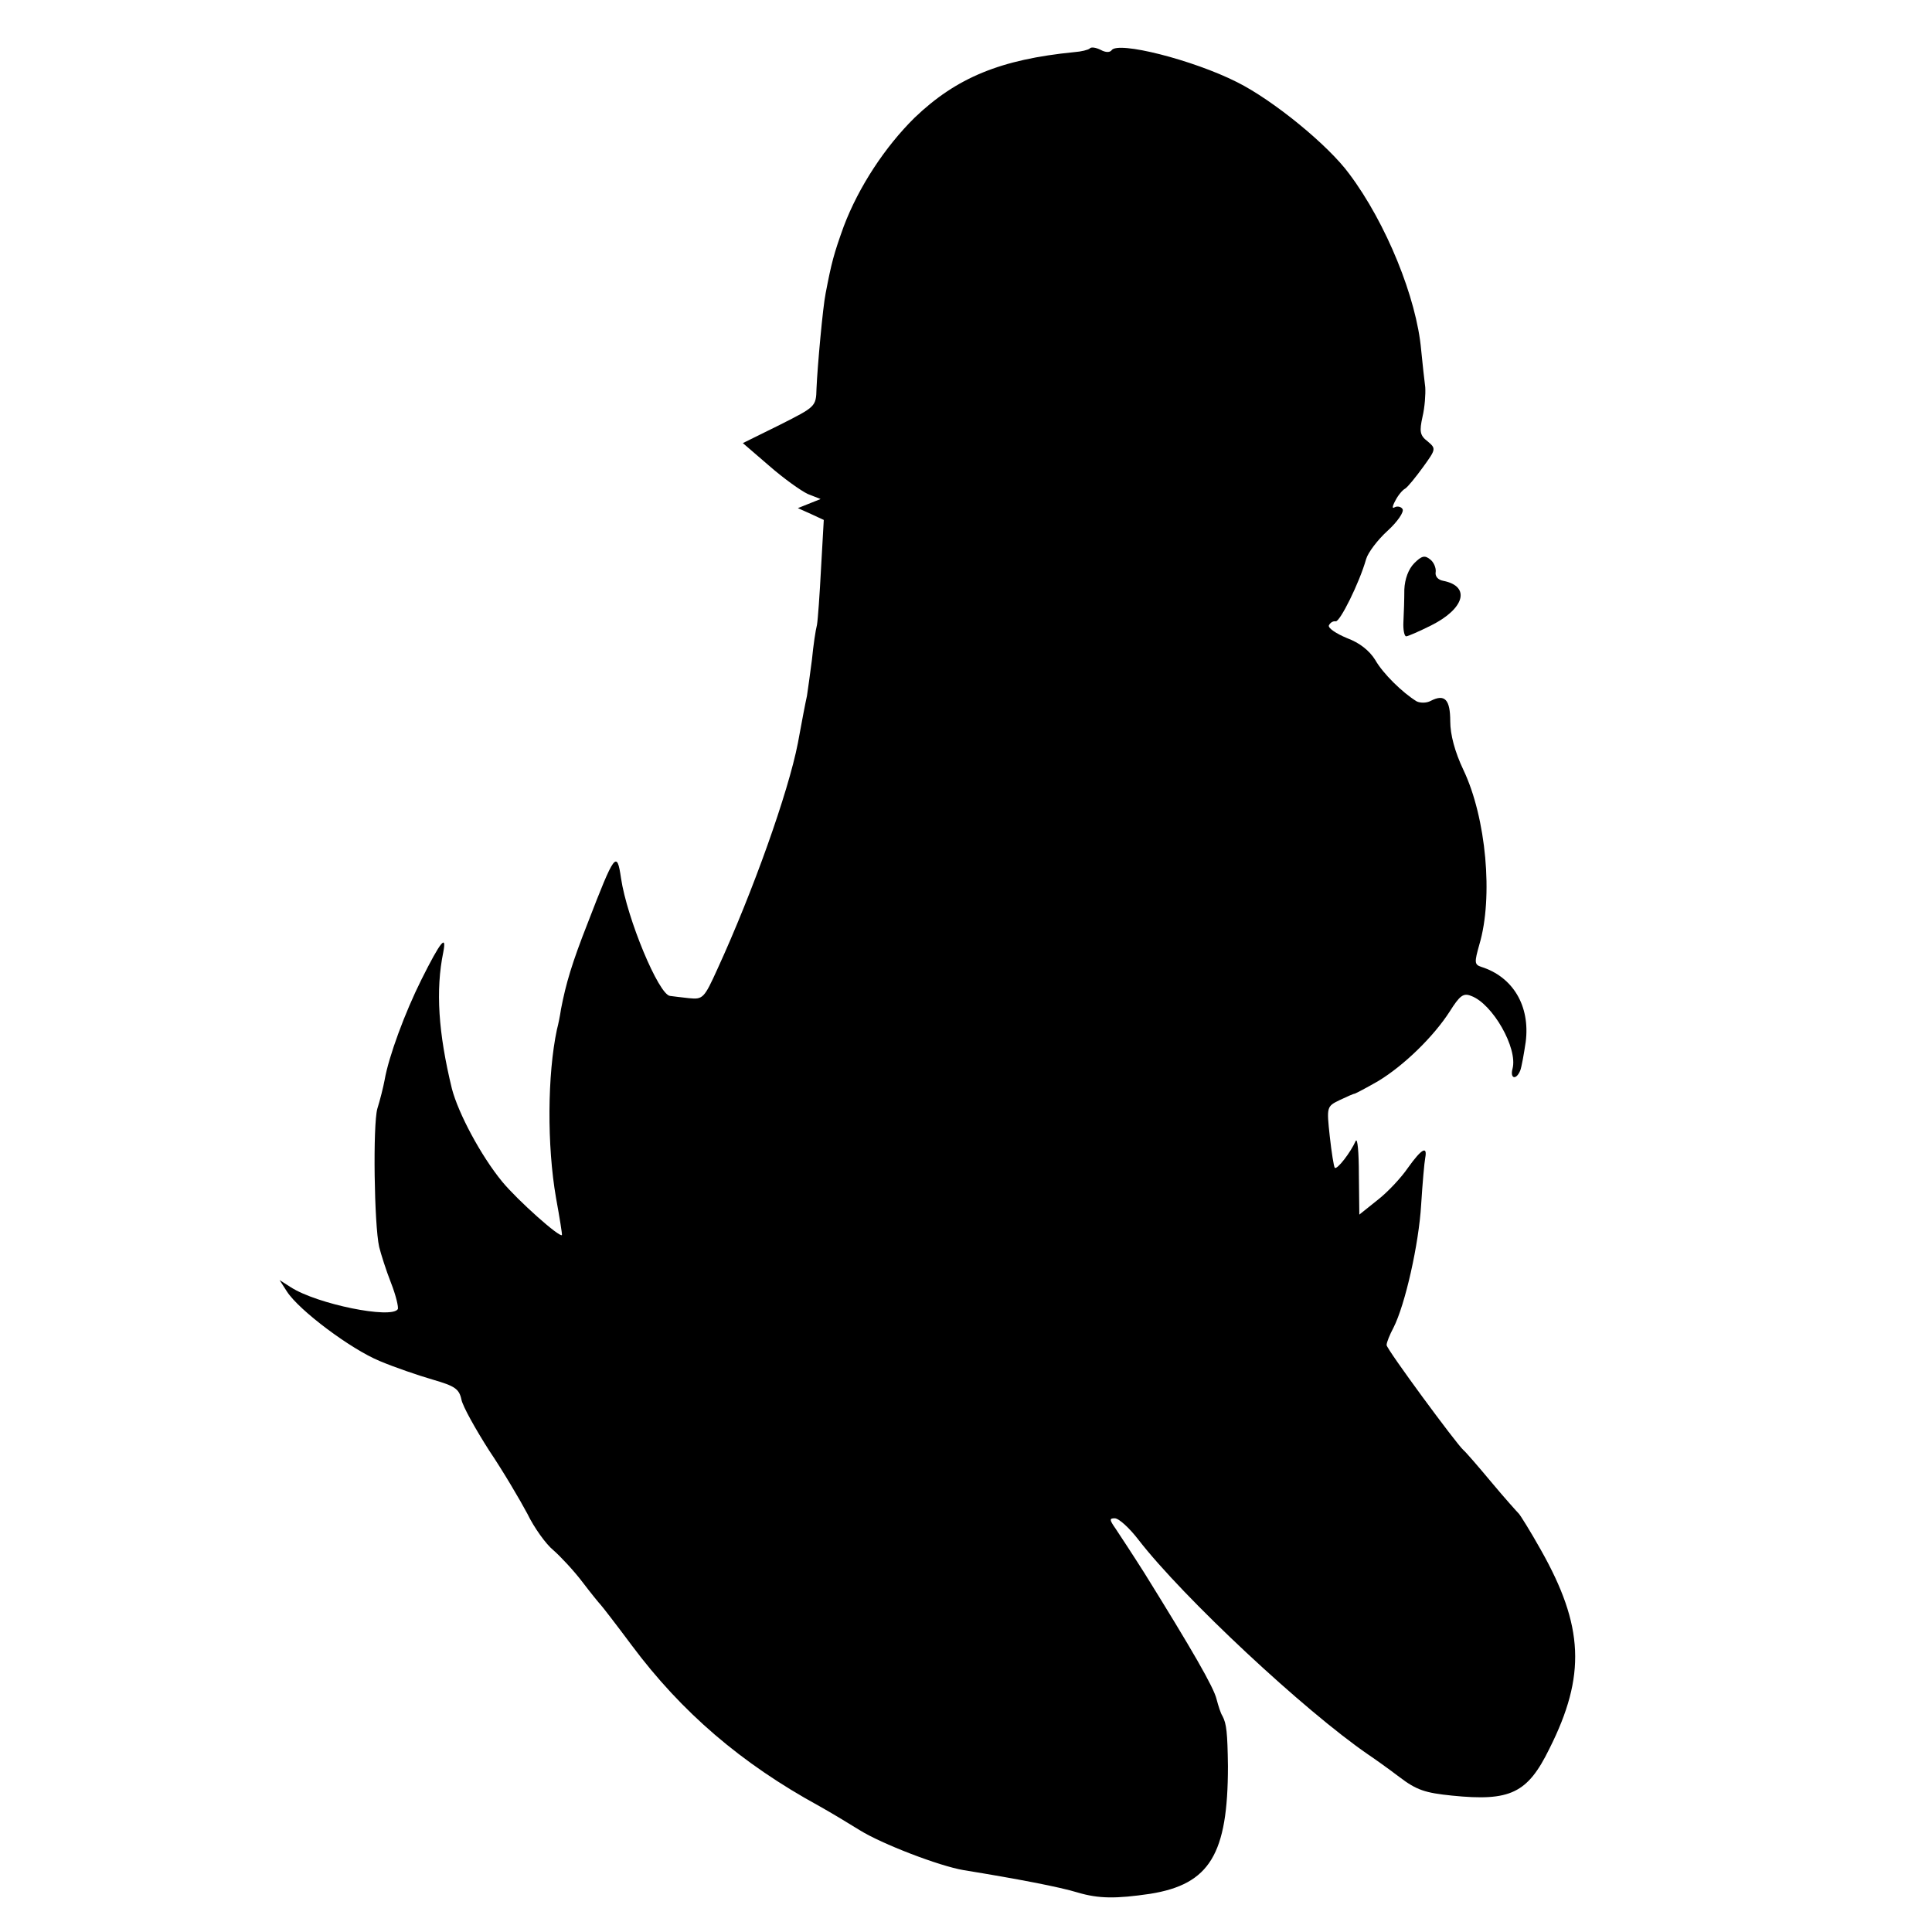
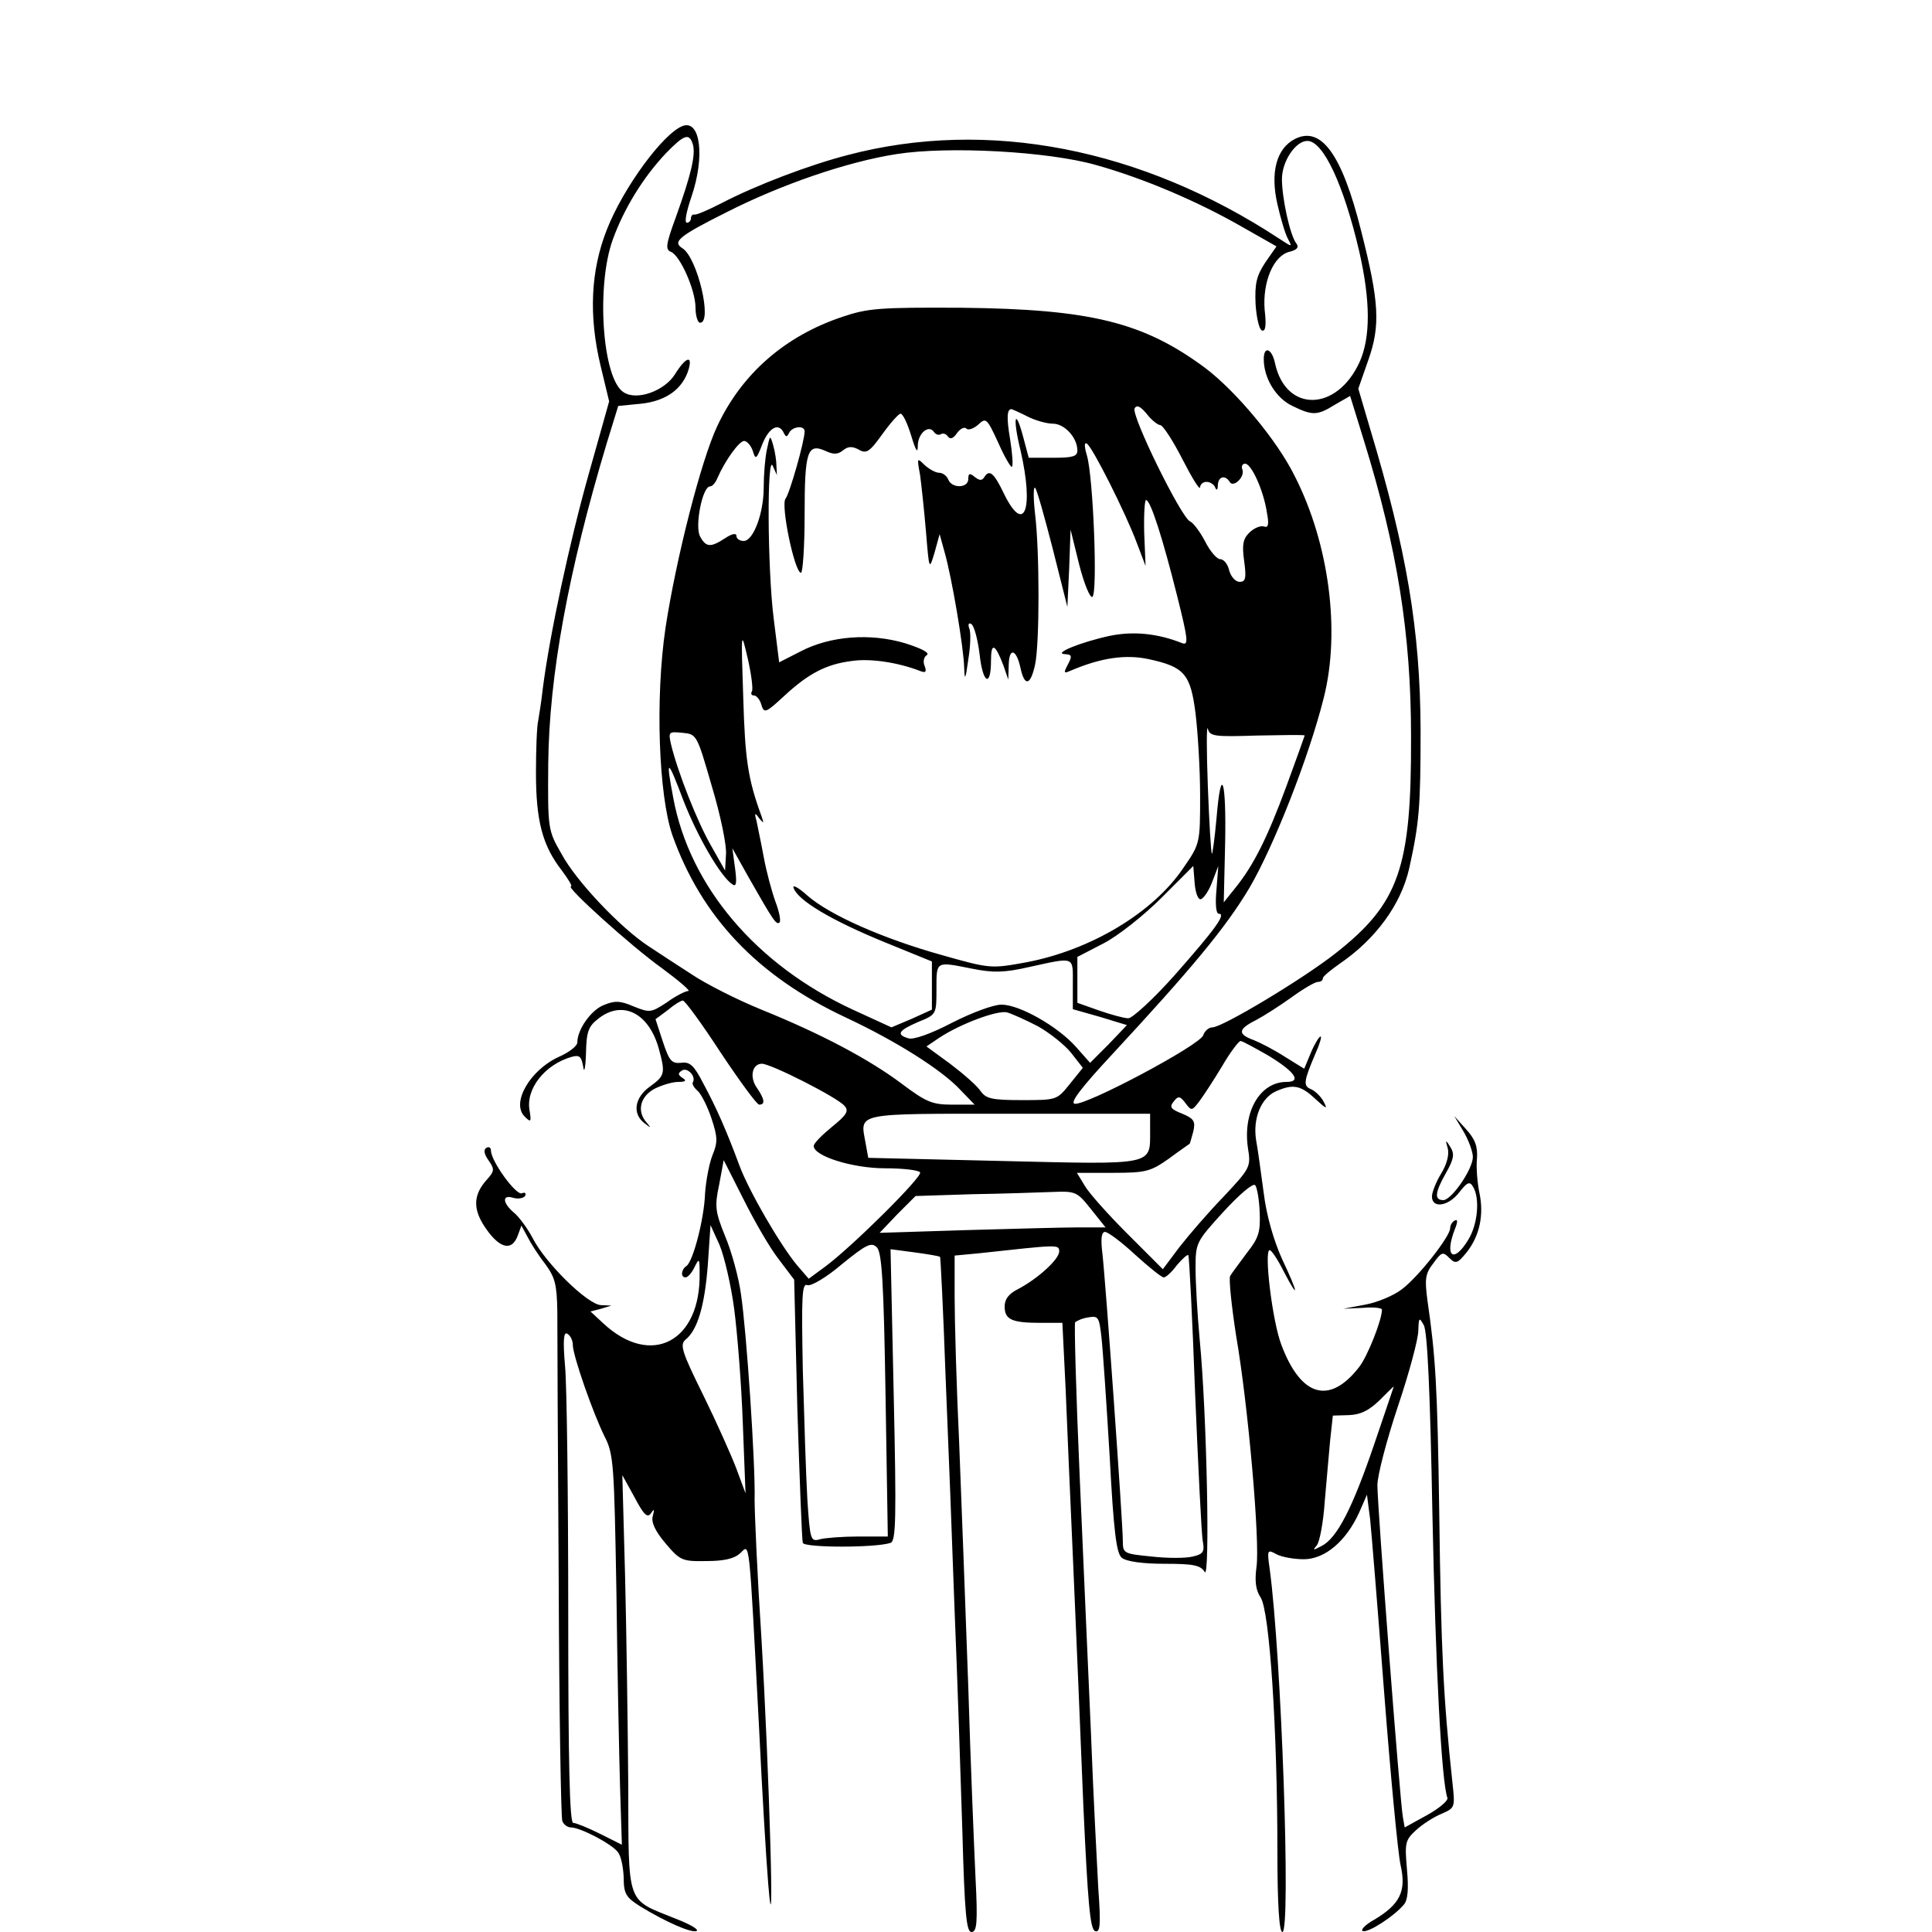
- <svg xmlns="http://www.w3.org/2000/svg" version="1.0" width="16pt" height="16pt" viewBox="0 0 16 16" preserveAspectRatio="xMidYMid meet">
-   <g transform="translate(0,16) scale(0.003765,-0.003765)" fill="#000000" stroke="none">
-     <path d="M2397 4143 c-3 -3 -19 -7 -34 -8 -162 -16 -259 -56 -351 -144 -65 -64 -123 -152 -156 -239 -22 -61 -27 -80 -40 -148 -6 -29 -18 -161 -20 -209 -1 -40 -2 -40 -81 -80 l-81 -40 58 -50 c32 -28 70 -55 85 -62 l28 -11 -25 -10 -25 -10 29 -13 28 -13 -6 -106 c-3 -58 -7 -114 -9 -125 -3 -11 -8 -45 -11 -76 -4 -31 -9 -67 -11 -80 -3 -13 -12 -60 -20 -104 -21 -108 -99 -327 -177 -497 -29 -64 -32 -67 -62 -64 -17 2 -36 4 -42 5 -25 2 -95 171 -108 259 -9 62 -14 55 -73 -98 -35 -89 -48 -133 -59 -190 -2 -14 -6 -34 -9 -45 -21 -99 -22 -255 -2 -370 8 -44 14 -81 13 -82 -5 -6 -97 76 -131 117 -47 57 -97 151 -111 205 -30 123 -36 217 -19 300 8 41 -6 24 -48 -60 -36 -72 -72 -169 -81 -221 -3 -16 -10 -44 -16 -63 -10 -36 -7 -255 4 -304 4 -16 15 -51 26 -79 11 -28 17 -54 15 -58 -14 -22 -177 11 -235 48 l-25 16 16 -25 c27 -42 141 -127 204 -153 33 -14 86 -32 117 -41 48 -14 58 -20 63 -44 3 -15 31 -65 61 -112 31 -46 68 -109 84 -139 15 -31 41 -67 57 -80 16 -14 45 -45 64 -70 19 -25 37 -47 40 -50 3 -3 34 -43 69 -90 109 -146 240 -259 412 -353 25 -14 65 -38 89 -53 48 -30 175 -79 229 -88 117 -19 211 -37 250 -49 47 -14 85 -14 160 -3 131 21 171 87 171 281 -1 73 -3 93 -12 110 -4 6 -9 22 -13 37 -6 26 -54 109 -159 278 -26 41 -55 85 -63 97 -14 20 -14 23 -2 23 9 0 32 -21 52 -47 99 -128 366 -377 506 -473 12 -8 43 -30 68 -49 38 -29 57 -35 116 -41 128 -13 166 5 214 103 81 161 76 270 -19 438 -23 41 -45 76 -48 79 -3 3 -31 34 -61 70 -30 36 -57 67 -61 70 -15 13 -169 222 -169 231 0 6 7 23 15 38 26 51 56 185 61 271 3 47 7 93 9 103 5 27 -8 20 -38 -22 -15 -22 -45 -54 -67 -71 l-40 -32 -1 89 c0 48 -3 81 -7 73 -11 -25 -41 -64 -46 -59 -2 2 -7 33 -11 69 -7 65 -7 66 22 80 15 7 30 14 33 14 3 1 26 13 52 28 56 34 121 97 157 153 22 35 30 41 47 34 47 -17 103 -115 91 -160 -6 -22 8 -26 17 -4 3 8 8 36 12 63 10 79 -28 143 -98 165 -15 5 -15 10 -4 49 31 104 15 279 -35 384 -19 40 -29 78 -29 107 0 48 -12 61 -43 45 -9 -5 -23 -5 -31 -1 -31 19 -74 61 -91 91 -13 21 -35 38 -62 48 -24 10 -42 22 -40 28 3 6 9 10 15 9 9 -2 52 84 67 137 4 14 25 42 47 62 22 20 37 42 33 48 -3 5 -11 7 -17 4 -6 -4 -6 1 1 14 6 12 16 24 22 27 6 4 23 25 39 47 29 40 29 41 10 57 -17 13 -18 22 -11 54 5 21 7 50 6 65 -2 15 -6 52 -9 82 -10 114 -77 279 -158 387 -46 63 -167 162 -247 202 -97 49 -263 91 -276 70 -4 -5 -13 -5 -24 1 -10 5 -21 7 -24 3z" />
-     <path d="M3111 3011 c-13 -13 -21 -35 -22 -58 0 -21 -1 -53 -2 -71 -1 -17 2 -32 6 -32 4 0 29 11 55 24 74 37 87 86 27 98 -12 2 -19 10 -17 20 1 8 -4 21 -12 27 -12 10 -19 8 -35 -8z" />
+ <svg xmlns="http://www.w3.org/2000/svg" version="1.0" width="425pt" height="425pt" viewBox="0 0 425 425" preserveAspectRatio="xMidYMid meet">
+   <g transform="translate(0,425) scale(0.1,-0.1)" fill="#000000" stroke="none">
+     <path d="M1502 3973 c-43 -16 -131 -136 -167 -228 -36 -91 -40 -190 -14 -299 l19 -79 -45 -160 c-42 -149 -86 -354 -101 -472 -3 -27 -8 -59 -10 -70 -3 -11 -5 -63 -5 -115 0 -105 14 -160 57 -215 14 -19 24 -35 20 -35 -13 0 132 -131 199 -179 38 -28 65 -51 59 -51 -6 0 -28 -11 -47 -25 -35 -23 -38 -23 -73 -9 -30 13 -42 13 -66 3 -28 -11 -58 -54 -58 -82 0 -8 -18 -22 -41 -32 -63 -29 -105 -101 -75 -131 14 -14 15 -12 11 13 -9 47 33 101 92 118 18 5 22 1 26 -22 2 -15 5 -2 6 29 1 48 5 60 27 77 53 42 111 13 133 -65 15 -55 14 -60 -19 -84 -34 -24 -40 -60 -12 -81 14 -11 15 -11 5 1 -23 25 -15 58 17 75 16 8 39 15 52 15 17 0 19 3 9 9 -10 7 -10 10 -1 16 12 8 32 -13 24 -26 -2 -4 3 -12 11 -19 7 -6 21 -33 30 -60 14 -42 14 -53 2 -82 -7 -18 -14 -55 -16 -83 -2 -58 -27 -151 -41 -160 -12 -8 -13 -25 -2 -25 5 0 14 10 20 23 10 20 11 19 11 -13 3 -152 -107 -209 -212 -111 l-28 26 23 6 23 7 -23 1 c-29 1 -122 92 -150 147 -11 21 -30 47 -41 56 -26 22 -27 41 -2 33 11 -3 22 -1 26 4 3 6 0 9 -7 6 -13 -5 -68 71 -68 94 0 7 -5 9 -10 6 -7 -4 -5 -14 5 -28 13 -19 13 -23 -4 -42 -28 -31 -31 -60 -9 -97 33 -53 63 -64 77 -26 l8 22 13 -24 c7 -14 24 -41 39 -60 22 -30 26 -45 27 -105 0 -38 1 -303 3 -589 1 -285 5 -525 8 -532 3 -8 12 -14 19 -14 20 0 88 -35 103 -54 7 -8 12 -33 13 -56 0 -36 5 -44 37 -64 54 -33 110 -58 123 -54 7 3 -14 15 -45 27 -111 45 -104 25 -105 298 -1 131 -4 337 -7 458 l-6 220 27 -49 c20 -38 28 -46 36 -35 7 11 8 9 4 -6 -4 -13 5 -33 28 -60 32 -38 37 -40 90 -39 38 0 61 5 74 17 22 20 19 48 42 -388 6 -126 15 -279 20 -340 15 -185 2 252 -15 541 -9 137 -15 274 -15 304 2 80 -18 374 -30 453 -5 37 -21 95 -35 128 -22 54 -23 66 -13 113 l10 54 44 -87 c24 -48 58 -107 77 -131 l34 -45 7 -284 c5 -156 10 -289 12 -295 4 -11 161 -11 193 0 12 4 13 54 7 325 l-7 321 53 -7 c29 -4 54 -8 56 -10 1 -1 7 -119 12 -261 6 -143 15 -376 20 -519 6 -143 13 -360 17 -483 5 -183 9 -222 20 -222 12 0 14 20 9 118 -3 64 -11 254 -16 422 -6 168 -15 408 -20 535 -6 126 -10 271 -10 321 l0 92 53 5 c175 19 177 20 177 4 0 -17 -47 -60 -91 -83 -20 -10 -29 -22 -29 -38 0 -29 16 -36 79 -36 l48 0 7 -142 c3 -79 11 -255 17 -393 6 -137 16 -373 22 -524 10 -218 15 -275 26 -279 11 -4 13 12 7 94 -3 55 -11 207 -16 339 -6 132 -17 388 -25 569 -8 181 -12 333 -10 337 3 3 15 9 29 11 22 4 24 1 29 -44 3 -26 11 -144 18 -261 9 -169 15 -215 27 -224 10 -8 46 -13 93 -13 64 0 80 -3 89 -18 12 -20 5 348 -11 512 -5 54 -9 124 -9 156 0 56 1 58 61 124 34 37 65 64 70 59 4 -4 9 -31 10 -59 2 -44 -2 -57 -28 -90 -16 -22 -33 -44 -37 -51 -3 -7 3 -65 13 -130 27 -156 53 -456 45 -510 -4 -31 -2 -50 9 -67 20 -29 37 -294 37 -557 0 -119 4 -179 11 -179 19 0 -2 608 -28 799 -6 42 -5 43 15 32 11 -6 38 -11 60 -11 46 0 93 39 122 103 l17 39 7 -54 c3 -29 17 -201 31 -383 14 -181 30 -351 36 -378 13 -57 -1 -86 -58 -120 -20 -11 -31 -23 -25 -25 12 -4 68 32 90 58 9 10 11 34 7 78 -5 58 -4 64 20 86 14 13 39 29 56 36 30 13 30 14 24 69 -20 186 -25 289 -29 596 -4 277 -8 341 -26 465 -6 46 -5 58 13 81 18 25 21 26 35 12 14 -14 18 -13 39 13 28 36 38 82 27 132 -4 20 -7 53 -5 73 2 27 -4 43 -24 65 l-26 29 21 -35 c11 -19 20 -44 20 -55 0 -27 -47 -95 -65 -95 -20 0 -19 16 6 60 17 30 19 41 10 56 -11 18 -12 17 -6 -3 3 -13 -2 -34 -15 -55 -11 -18 -20 -41 -20 -50 0 -27 36 -22 60 9 17 22 23 25 30 13 16 -25 11 -83 -10 -117 -32 -53 -53 -38 -30 22 7 17 7 24 0 20 -6 -3 -10 -11 -10 -17 0 -18 -70 -107 -106 -134 -18 -14 -54 -29 -81 -34 l-48 -9 43 2 c23 2 42 0 42 -4 0 -23 -32 -103 -50 -126 -65 -84 -128 -66 -171 48 -20 51 -39 209 -26 209 4 0 18 -21 31 -47 35 -67 32 -48 -4 28 -18 40 -34 95 -40 144 -6 44 -13 97 -17 118 -7 47 11 91 43 106 38 17 55 14 87 -16 25 -23 28 -24 19 -7 -6 12 -19 24 -28 28 -18 7 -16 18 10 79 9 20 14 37 11 37 -3 0 -13 -16 -21 -35 l-15 -36 -42 26 c-23 15 -54 31 -69 37 -36 13 -35 24 5 44 17 9 53 32 78 50 26 19 52 34 58 34 6 0 11 3 11 8 0 4 17 18 37 32 79 54 135 130 153 210 22 100 25 133 25 305 -1 219 -30 393 -112 665 l-25 85 22 63 c27 76 24 128 -16 285 -42 168 -88 231 -146 201 -40 -21 -54 -73 -38 -143 7 -31 17 -65 23 -76 10 -19 10 -19 -19 0 -303 199 -641 265 -949 184 -85 -22 -201 -66 -278 -106 -29 -15 -55 -26 -59 -25 -5 1 -8 -3 -8 -8 0 -5 -4 -10 -9 -10 -6 0 -1 25 10 57 30 88 20 170 -19 156z m22 -40 c7 -23 -4 -68 -37 -160 -22 -60 -24 -72 -11 -77 20 -8 54 -84 54 -123 0 -18 5 -33 10 -33 28 0 -6 144 -39 164 -22 14 -9 26 97 79 120 61 265 111 374 128 114 18 334 6 439 -24 104 -29 224 -80 323 -137 l74 -42 -25 -36 c-19 -29 -23 -46 -21 -91 2 -30 8 -56 14 -58 8 -3 10 12 6 45 -5 61 19 119 54 128 17 4 22 10 16 18 -14 17 -32 100 -32 142 0 39 30 84 56 84 35 0 80 -97 114 -243 25 -109 25 -189 1 -243 -50 -110 -162 -112 -186 -4 -7 34 -25 40 -25 10 0 -42 27 -86 63 -103 45 -22 55 -21 94 3 l33 19 30 -97 c74 -239 104 -427 104 -652 1 -289 -26 -367 -166 -477 -71 -56 -249 -163 -271 -163 -8 0 -17 -8 -20 -17 -5 -21 -259 -156 -283 -151 -11 2 15 36 82 108 176 190 250 279 302 366 53 90 131 287 164 419 37 146 12 339 -64 488 -39 79 -129 186 -196 237 -136 101 -252 130 -537 133 -180 1 -206 -1 -262 -20 -126 -42 -221 -125 -275 -240 -36 -76 -91 -293 -114 -444 -23 -156 -15 -368 15 -456 64 -180 187 -310 381 -401 111 -52 213 -116 254 -161 l30 -31 -50 0 c-43 0 -57 6 -109 45 -73 55 -179 111 -310 164 -54 22 -123 57 -154 78 -31 20 -74 48 -95 62 -61 40 -159 143 -191 203 -30 52 -30 55 -29 198 2 194 44 423 129 706 l25 81 51 5 c54 6 91 32 104 76 9 32 -7 26 -30 -11 -23 -37 -84 -59 -113 -40 -47 29 -61 234 -24 336 25 69 67 137 117 190 40 41 51 45 59 20z m1028 -618 c6 0 28 -34 49 -75 21 -41 38 -69 39 -62 0 6 6 12 14 12 8 0 17 -6 19 -12 3 -8 6 -6 6 5 1 19 16 23 26 7 8 -14 34 11 28 27 -3 7 0 13 6 13 14 0 41 -60 48 -108 5 -26 3 -34 -7 -30 -8 2 -22 -4 -32 -14 -14 -14 -16 -27 -11 -63 5 -37 3 -45 -10 -45 -9 0 -19 11 -23 25 -3 14 -12 25 -20 25 -7 0 -22 17 -33 39 -11 21 -26 41 -33 44 -19 7 -131 235 -122 249 5 8 13 4 27 -13 10 -13 24 -24 29 -24z m-292 19 c17 -9 43 -16 56 -16 26 0 54 -31 54 -59 0 -13 -10 -16 -53 -16 l-54 0 -12 45 c-18 68 -24 44 -6 -29 30 -131 8 -187 -37 -94 -22 46 -32 53 -43 35 -5 -8 -11 -7 -21 1 -11 9 -14 8 -14 -5 0 -20 -36 -21 -44 -1 -3 8 -12 15 -20 15 -8 0 -22 8 -32 17 -17 17 -17 16 -10 -22 3 -22 9 -78 13 -125 7 -85 7 -85 19 -45 l11 40 11 -40 c16 -56 42 -210 43 -254 1 -30 3 -26 9 18 5 30 6 61 2 69 -3 9 -1 13 5 9 6 -4 14 -34 18 -67 7 -64 25 -73 25 -13 0 41 9 37 27 -10 l11 -32 1 33 c1 39 17 34 26 -8 9 -41 22 -38 32 8 10 47 10 248 0 331 -4 35 -4 61 0 58 4 -4 21 -65 39 -135 l32 -127 4 85 3 85 19 -77 c11 -43 24 -74 29 -71 12 7 2 264 -12 311 -6 20 -6 30 0 26 12 -7 86 -154 110 -219 l19 -50 -3 73 c-1 39 1 72 4 72 10 0 37 -85 69 -213 23 -92 25 -107 11 -102 -55 22 -109 27 -161 16 -64 -14 -125 -39 -97 -40 15 -1 16 -4 6 -23 -10 -19 -9 -20 7 -13 66 28 120 36 171 25 78 -17 92 -32 103 -120 5 -41 10 -122 10 -180 0 -104 0 -106 -36 -158 -66 -99 -204 -182 -347 -209 -77 -14 -79 -14 -185 16 -129 36 -247 88 -296 131 -21 19 -34 25 -30 16 10 -27 82 -70 196 -117 l108 -44 0 -53 0 -53 -44 -20 -45 -19 -85 39 c-212 98 -359 271 -395 466 -17 89 -13 88 22 -5 31 -80 83 -170 109 -186 8 -5 9 5 5 36 l-6 44 37 -66 c53 -93 60 -104 67 -97 3 4 -1 24 -9 45 -8 22 -20 66 -26 99 -6 33 -14 69 -16 80 -5 17 -3 18 6 5 10 -12 11 -12 5 5 -30 82 -36 125 -40 260 -5 150 -5 150 10 86 8 -35 12 -68 9 -72 -3 -5 -1 -9 5 -9 5 0 13 -9 16 -21 6 -19 10 -17 50 20 54 50 93 70 149 77 40 6 101 -3 150 -22 12 -5 15 -2 10 11 -4 9 -2 20 5 24 7 5 -13 15 -48 26 -77 23 -165 16 -230 -18 l-47 -24 -12 96 c-14 111 -15 367 -2 336 l9 -20 -1 20 c0 11 -3 31 -7 45 -7 24 -7 24 -14 -9 -4 -18 -7 -56 -7 -83 0 -58 -23 -118 -44 -118 -9 0 -16 5 -16 11 0 7 -10 5 -25 -5 -32 -21 -42 -20 -55 4 -12 22 5 110 22 110 5 0 12 8 16 18 17 39 48 82 59 82 6 0 15 -10 19 -22 6 -20 8 -19 21 15 15 37 36 48 47 25 5 -10 7 -10 12 0 7 14 34 17 34 3 0 -21 -33 -137 -42 -148 -11 -14 20 -163 34 -163 4 0 8 58 8 128 0 139 6 158 46 140 17 -8 27 -8 38 1 11 9 20 10 35 2 17 -10 24 -5 52 34 18 25 36 45 40 45 5 0 15 -21 23 -47 11 -36 15 -42 15 -22 1 27 25 46 36 28 4 -5 10 -7 15 -4 5 3 12 0 15 -5 5 -7 12 -5 20 7 7 10 17 15 21 10 4 -4 16 0 26 9 17 16 19 14 44 -40 14 -32 28 -55 30 -53 3 2 1 30 -4 61 -8 47 -7 66 3 66 1 0 17 -7 35 -16z m506 -702 c57 1 104 2 104 0 0 -1 -18 -51 -40 -111 -42 -114 -73 -176 -114 -226 l-24 -30 3 128 c3 144 -9 178 -19 56 -4 -44 -9 -79 -10 -77 -2 1 -6 68 -9 148 -3 80 -3 137 0 127 4 -17 15 -18 109 -15z m-1200 -112 c19 -63 33 -131 31 -150 l-2 -35 -31 55 c-30 52 -73 161 -88 223 -6 27 -5 28 25 25 32 -3 32 -4 65 -118z m1076 -248 c7 3 18 20 25 39 l13 34 -4 -52 c-3 -32 -1 -53 5 -53 17 0 -7 -33 -96 -134 -47 -53 -94 -96 -103 -96 -9 0 -38 8 -64 17 l-48 17 0 50 0 51 58 30 c31 16 88 61 127 100 l70 70 3 -38 c2 -23 8 -37 14 -35z m-282 -187 l0 -55 60 -17 59 -18 -40 -42 -41 -41 -31 35 c-40 45 -124 93 -164 93 -18 0 -66 -18 -109 -40 -46 -24 -85 -38 -96 -34 -27 8 -22 17 22 36 40 16 40 17 40 72 0 63 -2 61 79 45 45 -9 70 -9 126 4 101 22 95 24 95 -38z m-775 -150 c42 -63 80 -115 85 -115 14 0 12 12 -5 37 -17 24 -10 53 11 53 20 0 168 -75 182 -93 10 -11 4 -20 -28 -46 -22 -18 -40 -36 -40 -42 0 -22 85 -49 157 -49 39 0 74 -4 77 -9 6 -9 -146 -160 -207 -206 l-38 -28 -25 29 c-37 44 -106 163 -127 219 -29 78 -50 126 -79 180 -21 41 -30 50 -50 47 -21 -2 -26 5 -40 47 l-16 49 27 20 c14 12 29 21 33 21 4 1 42 -51 83 -114z m699 57 c26 -15 59 -41 73 -59 l25 -32 -29 -36 c-28 -35 -29 -35 -105 -35 -66 0 -79 3 -91 20 -8 12 -38 38 -67 60 l-52 38 28 19 c47 31 128 61 149 56 11 -3 42 -17 69 -31z m506 -64 c59 -36 74 -58 40 -58 -58 0 -96 -65 -85 -144 7 -43 6 -45 -53 -108 -34 -35 -77 -85 -98 -112 l-36 -48 -78 78 c-43 43 -85 90 -94 106 l-17 28 79 0 c73 0 83 3 123 31 24 18 45 32 46 33 1 1 4 13 8 27 5 22 2 28 -24 39 -26 10 -29 15 -19 27 10 13 14 12 26 -4 13 -17 14 -17 30 4 9 12 32 47 50 77 18 31 37 56 41 56 4 0 31 -15 61 -32z m-260 -166 c0 -76 11 -74 -323 -66 l-297 7 -6 33 c-12 67 -27 64 316 64 l310 0 0 -38z m-130 -172 l32 -40 -59 0 c-32 0 -143 -3 -248 -6 l-190 -6 39 41 40 40 125 4 c69 1 149 4 178 5 49 2 53 0 83 -38z m-785 -219 c7 -53 16 -166 19 -251 l6 -155 -20 54 c-11 29 -44 103 -73 162 -47 95 -52 111 -39 122 26 21 42 73 49 164 l6 88 20 -44 c10 -24 25 -87 32 -140z m882 119 c30 -27 58 -50 63 -50 5 0 18 12 29 27 12 14 23 24 25 22 2 -2 9 -139 15 -304 7 -165 14 -312 17 -326 4 -22 1 -28 -22 -33 -15 -4 -56 -4 -91 0 -61 6 -63 7 -63 34 0 40 -38 574 -45 633 -4 32 -2 47 6 47 6 0 36 -22 66 -50z m-549 -309 l5 -311 -64 0 c-35 0 -74 -3 -85 -6 -21 -6 -22 -2 -28 88 -3 51 -7 179 -10 285 -3 161 -2 191 10 186 8 -3 42 17 76 46 54 44 65 49 77 37 11 -12 15 -76 19 -325z m1203 -261 c7 -341 20 -589 33 -625 2 -6 -18 -23 -45 -38 l-49 -27 -4 23 c-6 30 -56 682 -56 730 0 21 20 98 45 173 25 74 45 149 45 167 1 29 2 30 12 12 8 -14 14 -145 19 -415z m-1891 372 c0 -24 45 -152 70 -202 20 -39 21 -61 26 -343 2 -166 6 -359 8 -429 l4 -126 -48 24 c-26 13 -53 24 -59 24 -8 0 -11 132 -11 463 0 255 -3 499 -7 542 -5 58 -3 76 5 71 7 -4 12 -15 12 -24z m1763 -219 c-48 -141 -82 -207 -116 -224 -19 -10 -20 -10 -10 2 6 8 14 50 17 94 4 44 9 105 12 136 l6 55 35 1 c26 1 44 10 67 32 17 17 31 31 32 31 0 0 -19 -57 -43 -127z" />
  </g>
</svg>
